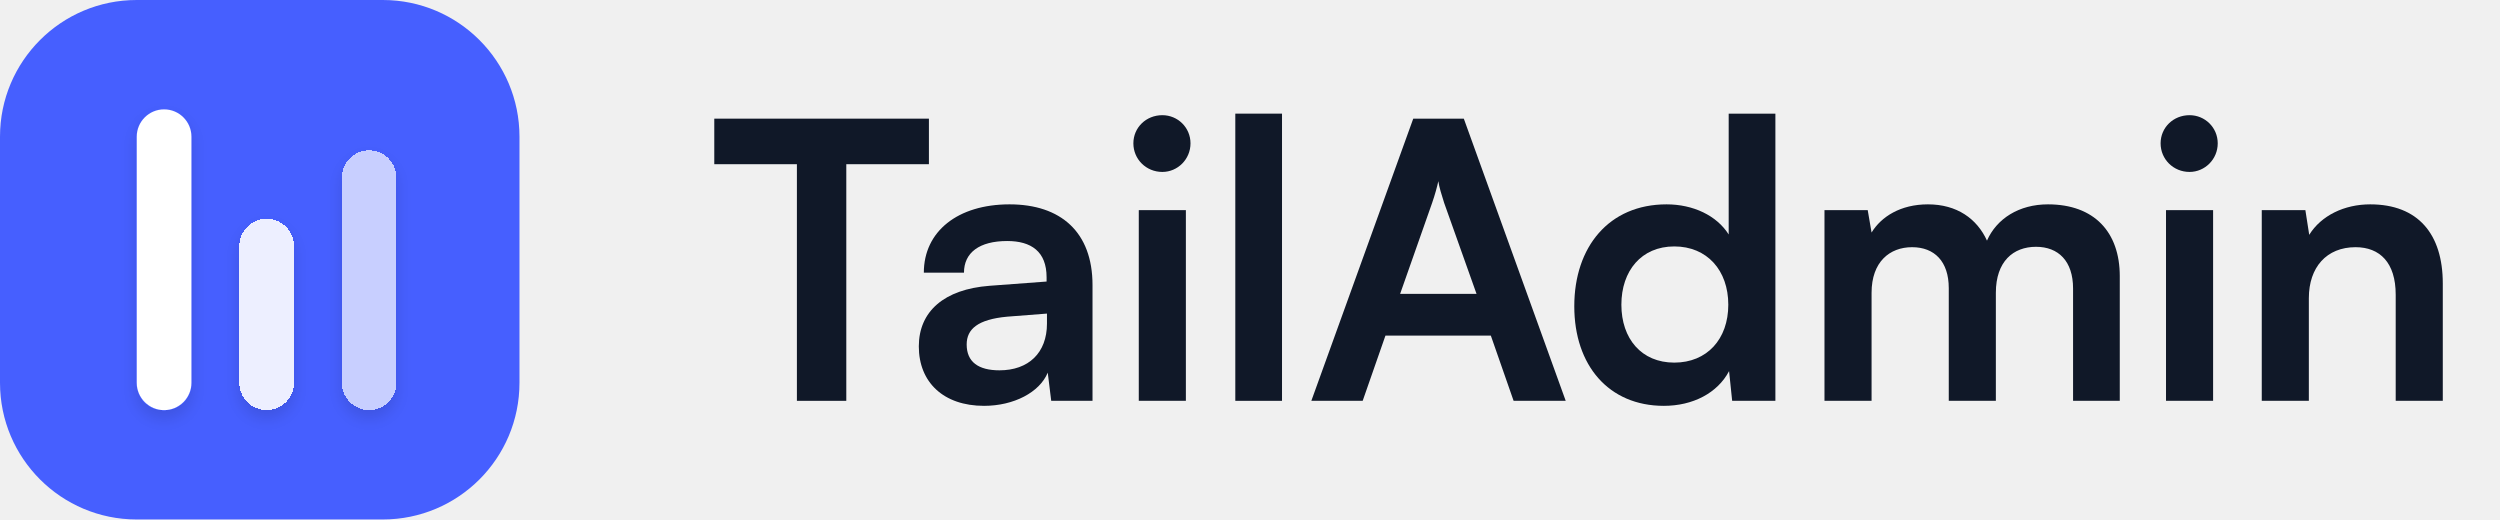
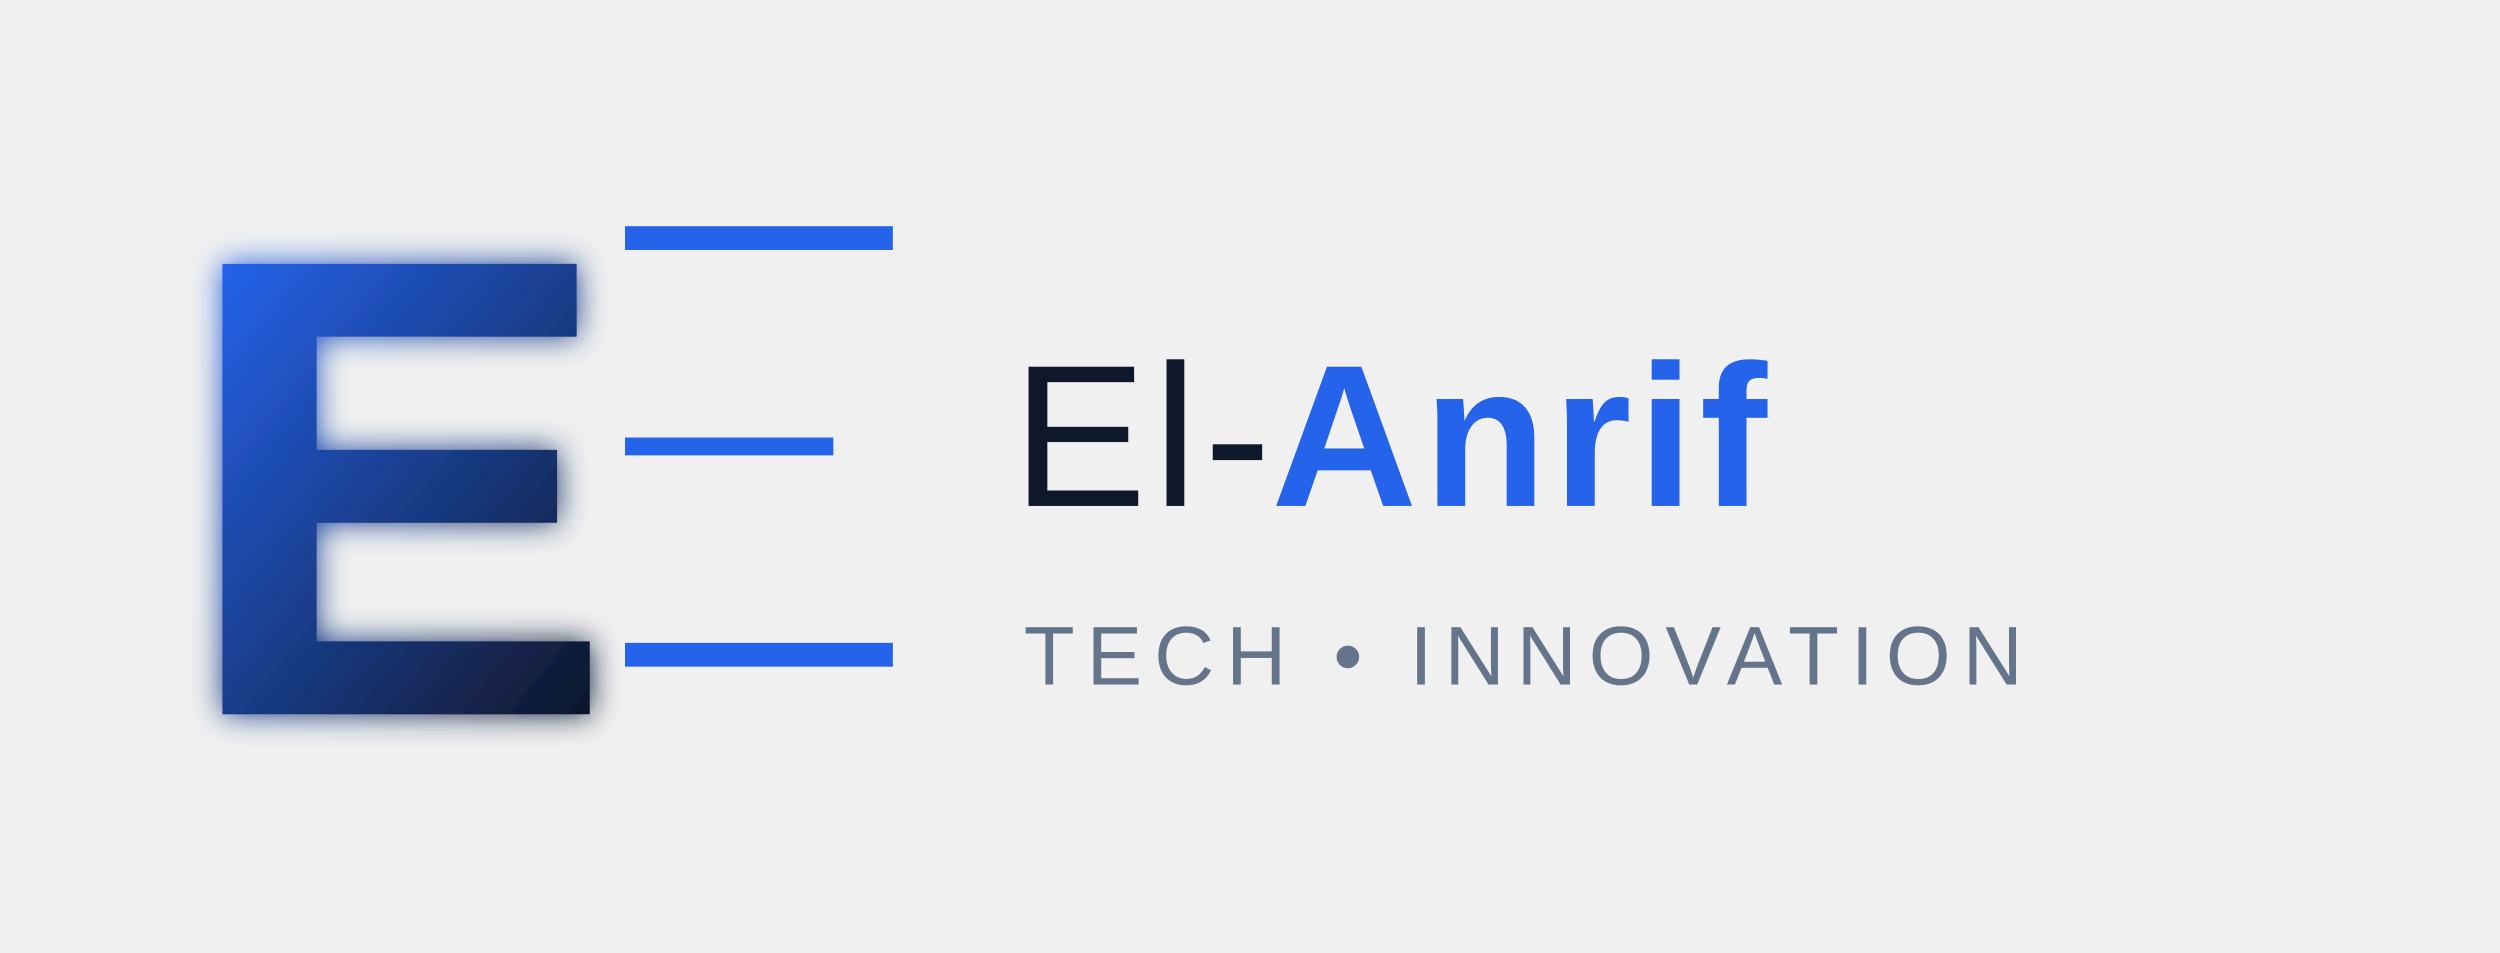
- <svg xmlns="http://www.w3.org/2000/svg" width="154" height="32" viewBox="0 0 154 32" fill="none">
-   <path d="M0 8.421C0 3.77 3.77 0 8.421 0H23.579C28.23 0 32 3.77 32 8.421V23.579C32 28.23 28.23 32 23.579 32H8.421C3.77 32 0 28.23 0 23.579V8.421Z" fill="#465FFF" />
-   <g filter="url(#filter0_d_1624_24907)">
-     <path d="M8.424 8.422C8.424 7.491 9.178 6.737 10.108 6.737V6.737C11.038 6.737 11.792 7.491 11.792 8.422V23.579C11.792 24.51 11.038 25.264 10.108 25.264V25.264C9.178 25.264 8.424 24.51 8.424 23.579V8.422Z" fill="white" />
-   </g>
-   <g filter="url(#filter1_d_1624_24907)">
-     <path d="M14.742 15.157C14.742 14.227 15.496 13.473 16.426 13.473V13.473C17.357 13.473 18.111 14.227 18.111 15.157V23.578C18.111 24.508 17.357 25.262 16.426 25.262V25.262C15.496 25.262 14.742 24.508 14.742 23.578V15.157Z" fill="white" fill-opacity="0.9" shape-rendering="crispEdges" />
-   </g>
-   <g filter="url(#filter2_d_1624_24907)">
-     <path d="M21.055 10.946C21.055 10.016 21.809 9.262 22.739 9.262V9.262C23.669 9.262 24.423 10.016 24.423 10.946V23.578C24.423 24.508 23.669 25.262 22.739 25.262V25.262C21.809 25.262 21.055 24.508 21.055 23.578V10.946Z" fill="white" fill-opacity="0.7" shape-rendering="crispEdges" />
-   </g>
-   <path d="M44 10.115H49.089V24.691H52.132V10.115H57.221V7.309H44V10.115Z" fill="#101828" />
-   <path d="M60.617 25C62.448 25 64.042 24.168 64.541 22.955L64.755 24.691H67.299V17.558C67.299 14.3 65.349 12.588 62.187 12.588C59.001 12.588 56.908 14.252 56.908 16.797H59.381C59.381 15.56 60.332 14.847 62.044 14.847C63.519 14.847 64.47 15.489 64.47 17.082V17.343L60.95 17.605C58.168 17.819 56.599 19.174 56.599 21.338C56.599 23.549 58.121 25 60.617 25ZM61.569 22.812C60.261 22.812 59.547 22.289 59.547 21.219C59.547 20.268 60.237 19.674 62.044 19.507L64.493 19.317V19.935C64.493 21.742 63.352 22.812 61.569 22.812Z" fill="#101828" />
-   <path d="M71.6 10.591C72.551 10.591 73.335 9.806 73.335 8.831C73.335 7.856 72.551 7.095 71.6 7.095C70.601 7.095 69.816 7.856 69.816 8.831C69.816 9.806 70.601 10.591 71.6 10.591ZM70.149 24.691H73.05V12.944H70.149V24.691Z" fill="#101828" />
-   <path d="M78.972 24.691V7H76.095V24.691H78.972Z" fill="#101828" />
-   <path d="M83.941 24.691L85.344 20.672H91.835L93.238 24.691H96.448L90.171 7.309H87.056L80.778 24.691H83.941ZM88.221 12.493C88.387 12.017 88.53 11.494 88.601 11.161C88.649 11.518 88.815 12.041 88.958 12.493L90.955 18.104H86.247L88.221 12.493Z" fill="#101828" />
-   <path d="M102.493 25C104.276 25 105.798 24.215 106.511 22.86L106.701 24.691H109.364V7H106.487V14.443C105.75 13.277 104.3 12.588 102.659 12.588C99.116 12.588 96.976 15.203 96.976 18.865C96.976 22.503 99.092 25 102.493 25ZM103.135 22.337C101.113 22.337 99.877 20.863 99.877 18.77C99.877 16.678 101.113 15.18 103.135 15.18C105.156 15.18 106.463 16.654 106.463 18.77C106.463 20.886 105.156 22.337 103.135 22.337Z" fill="#101828" />
-   <path d="M115.289 24.691V18.033C115.289 16.131 116.406 15.227 117.785 15.227C119.164 15.227 120.044 16.107 120.044 17.748V24.691H122.945V18.033C122.945 16.107 124.015 15.203 125.418 15.203C126.797 15.203 127.701 16.083 127.701 17.771V24.691H130.578V17.011C130.578 14.3 129.008 12.588 126.155 12.588C124.372 12.588 122.993 13.468 122.398 14.823C121.78 13.468 120.543 12.588 118.76 12.588C117.072 12.588 115.883 13.349 115.289 14.324L115.051 12.944H112.388V24.691H115.289Z" fill="#101828" />
-   <path d="M134.876 10.591C135.827 10.591 136.612 9.806 136.612 8.831C136.612 7.856 135.827 7.095 134.876 7.095C133.877 7.095 133.093 7.856 133.093 8.831C133.093 9.806 133.877 10.591 134.876 10.591ZM133.426 24.691H136.327V12.944H133.426V24.691Z" fill="#101828" />
-   <path d="M142.225 24.691V18.366C142.225 16.464 143.318 15.227 145.102 15.227C146.6 15.227 147.575 16.178 147.575 18.152V24.691H150.476V17.462C150.476 14.419 148.954 12.588 146.005 12.588C144.412 12.588 142.985 13.277 142.248 14.466L142.011 12.944H139.324V24.691H142.225Z" fill="#101828" />
+ <svg xmlns="http://www.w3.org/2000/svg" width="420" height="160" viewBox="0 0 420 160">
  <defs>
-     <filter id="filter0_d_1624_24907" x="7.424" y="6.237" width="5.368" height="20.526" filterUnits="userSpaceOnUse" color-interpolation-filters="sRGB">
-       <feFlood flood-opacity="0" result="BackgroundImageFix" />
-       <feColorMatrix in="SourceAlpha" type="matrix" values="0 0 0 0 0 0 0 0 0 0 0 0 0 0 0 0 0 0 127 0" result="hardAlpha" />
-       <feOffset dy="0.5" />
-       <feGaussianBlur stdDeviation="0.5" />
-       <feComposite in2="hardAlpha" operator="out" />
-       <feColorMatrix type="matrix" values="0 0 0 0 0 0 0 0 0 0 0 0 0 0 0 0 0 0 0.12 0" />
-       <feBlend mode="normal" in2="BackgroundImageFix" result="effect1_dropShadow_1624_24907" />
-       <feBlend mode="normal" in="SourceGraphic" in2="effect1_dropShadow_1624_24907" result="shape" />
-     </filter>
-     <filter id="filter1_d_1624_24907" x="13.742" y="12.973" width="5.368" height="13.79" filterUnits="userSpaceOnUse" color-interpolation-filters="sRGB">
-       <feFlood flood-opacity="0" result="BackgroundImageFix" />
-       <feColorMatrix in="SourceAlpha" type="matrix" values="0 0 0 0 0 0 0 0 0 0 0 0 0 0 0 0 0 0 127 0" result="hardAlpha" />
-       <feOffset dy="0.5" />
-       <feGaussianBlur stdDeviation="0.5" />
-       <feComposite in2="hardAlpha" operator="out" />
-       <feColorMatrix type="matrix" values="0 0 0 0 0 0 0 0 0 0 0 0 0 0 0 0 0 0 0.12 0" />
-       <feBlend mode="normal" in2="BackgroundImageFix" result="effect1_dropShadow_1624_24907" />
-       <feBlend mode="normal" in="SourceGraphic" in2="effect1_dropShadow_1624_24907" result="shape" />
-     </filter>
-     <filter id="filter2_d_1624_24907" x="20.055" y="8.762" width="5.368" height="18" filterUnits="userSpaceOnUse" color-interpolation-filters="sRGB">
-       <feFlood flood-opacity="0" result="BackgroundImageFix" />
-       <feColorMatrix in="SourceAlpha" type="matrix" values="0 0 0 0 0 0 0 0 0 0 0 0 0 0 0 0 0 0 127 0" result="hardAlpha" />
-       <feOffset dy="0.5" />
-       <feGaussianBlur stdDeviation="0.5" />
-       <feComposite in2="hardAlpha" operator="out" />
-       <feColorMatrix type="matrix" values="0 0 0 0 0 0 0 0 0 0 0 0 0 0 0 0 0 0 0.12 0" />
-       <feBlend mode="normal" in2="BackgroundImageFix" result="effect1_dropShadow_1624_24907" />
-       <feBlend mode="normal" in="SourceGraphic" in2="effect1_dropShadow_1624_24907" result="shape" />
+     <linearGradient id="eGradient" x1="0" y1="0" x2="1" y2="1">
+       <stop offset="0%" stop-color="#2563EB" />
+       <stop offset="100%" stop-color="#0F172A" />
+     </linearGradient>
+     <filter id="glow">
+       <feGaussianBlur stdDeviation="2.5" result="coloredBlur" />
+       <feMerge>
+         <feMergeNode in="coloredBlur" />
+         <feMergeNode in="SourceGraphic" />
+       </feMerge>
    </filter>
  </defs>
+   <text x="30" y="120" font-size="110" font-family="Arial, sans-serif" font-weight="800" fill="url(#eGradient)" filter="url(#glow)">
+     E
+   </text>
+   <line x1="105" y1="40" x2="150" y2="40" stroke="#2563EB" stroke-width="4" />
+   <line x1="105" y1="75" x2="140" y2="75" stroke="#2563EB" stroke-width="3" />
+   <line x1="105" y1="110" x2="150" y2="110" stroke="#2563EB" stroke-width="4" />
+   <text x="170" y="85" font-size="34" font-family="Arial, sans-serif" fill="#0F172A" letter-spacing="1">
+     El-<tspan fill="#2563EB" font-weight="700">Anrif</tspan>
+   </text>
+   <text x="172" y="115" font-size="14" font-family="Arial, sans-serif" fill="#64748B" letter-spacing="2">
+     TECH • INNOVATION
+   </text>
</svg>
